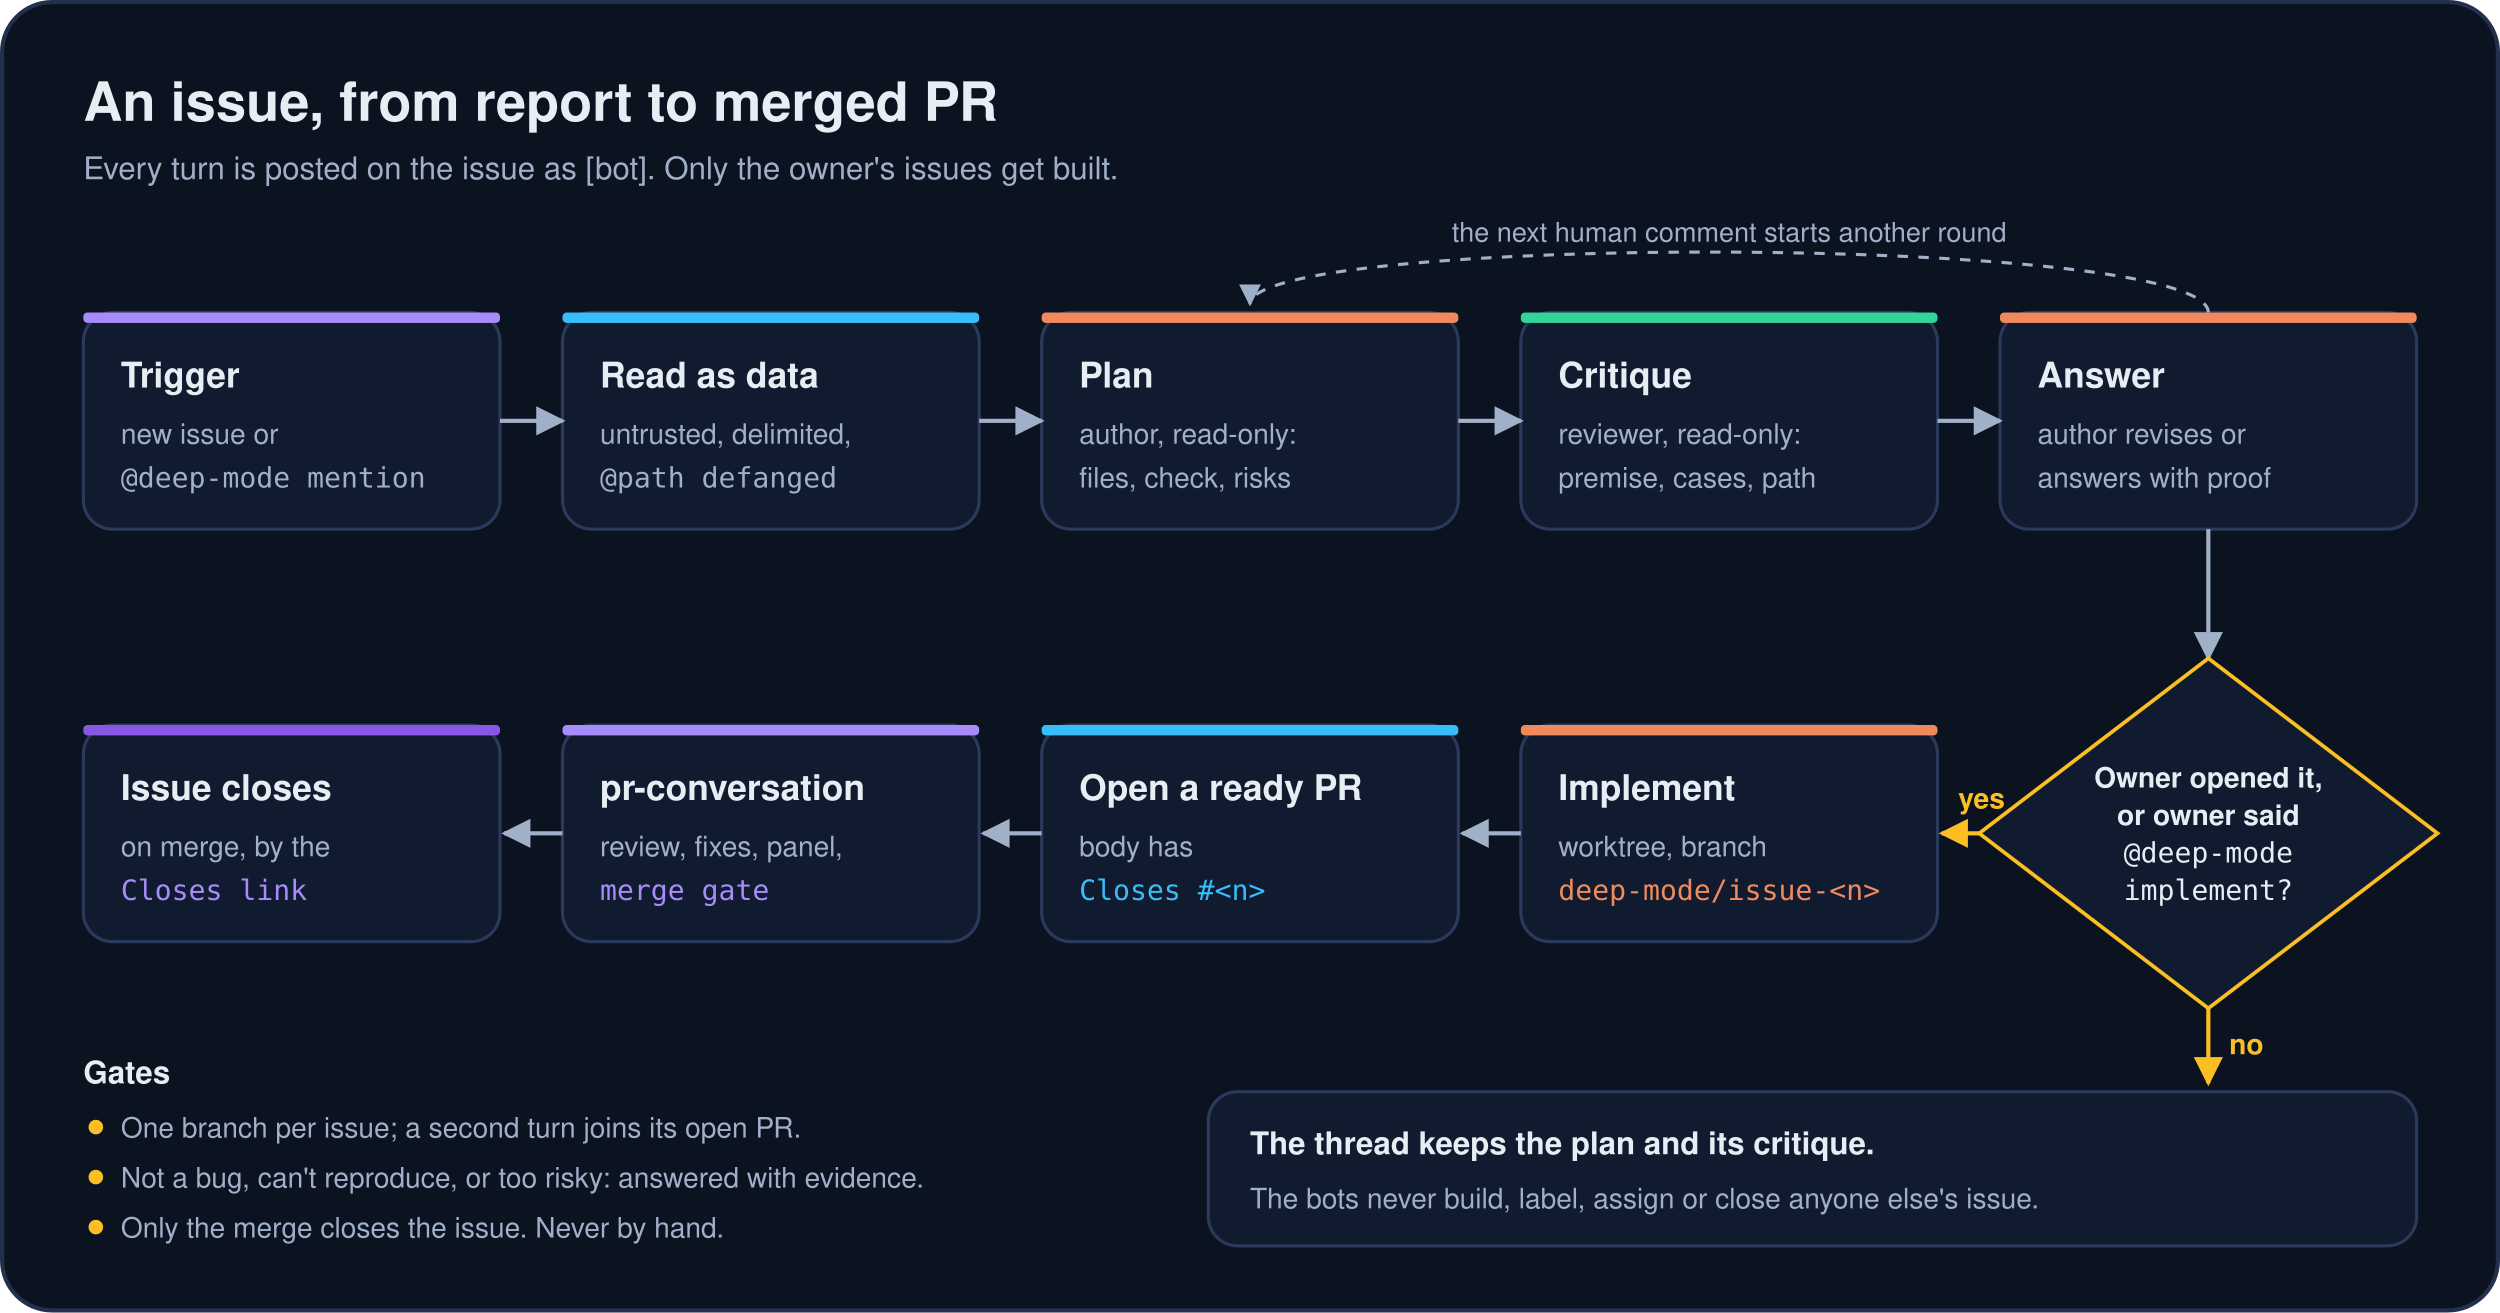
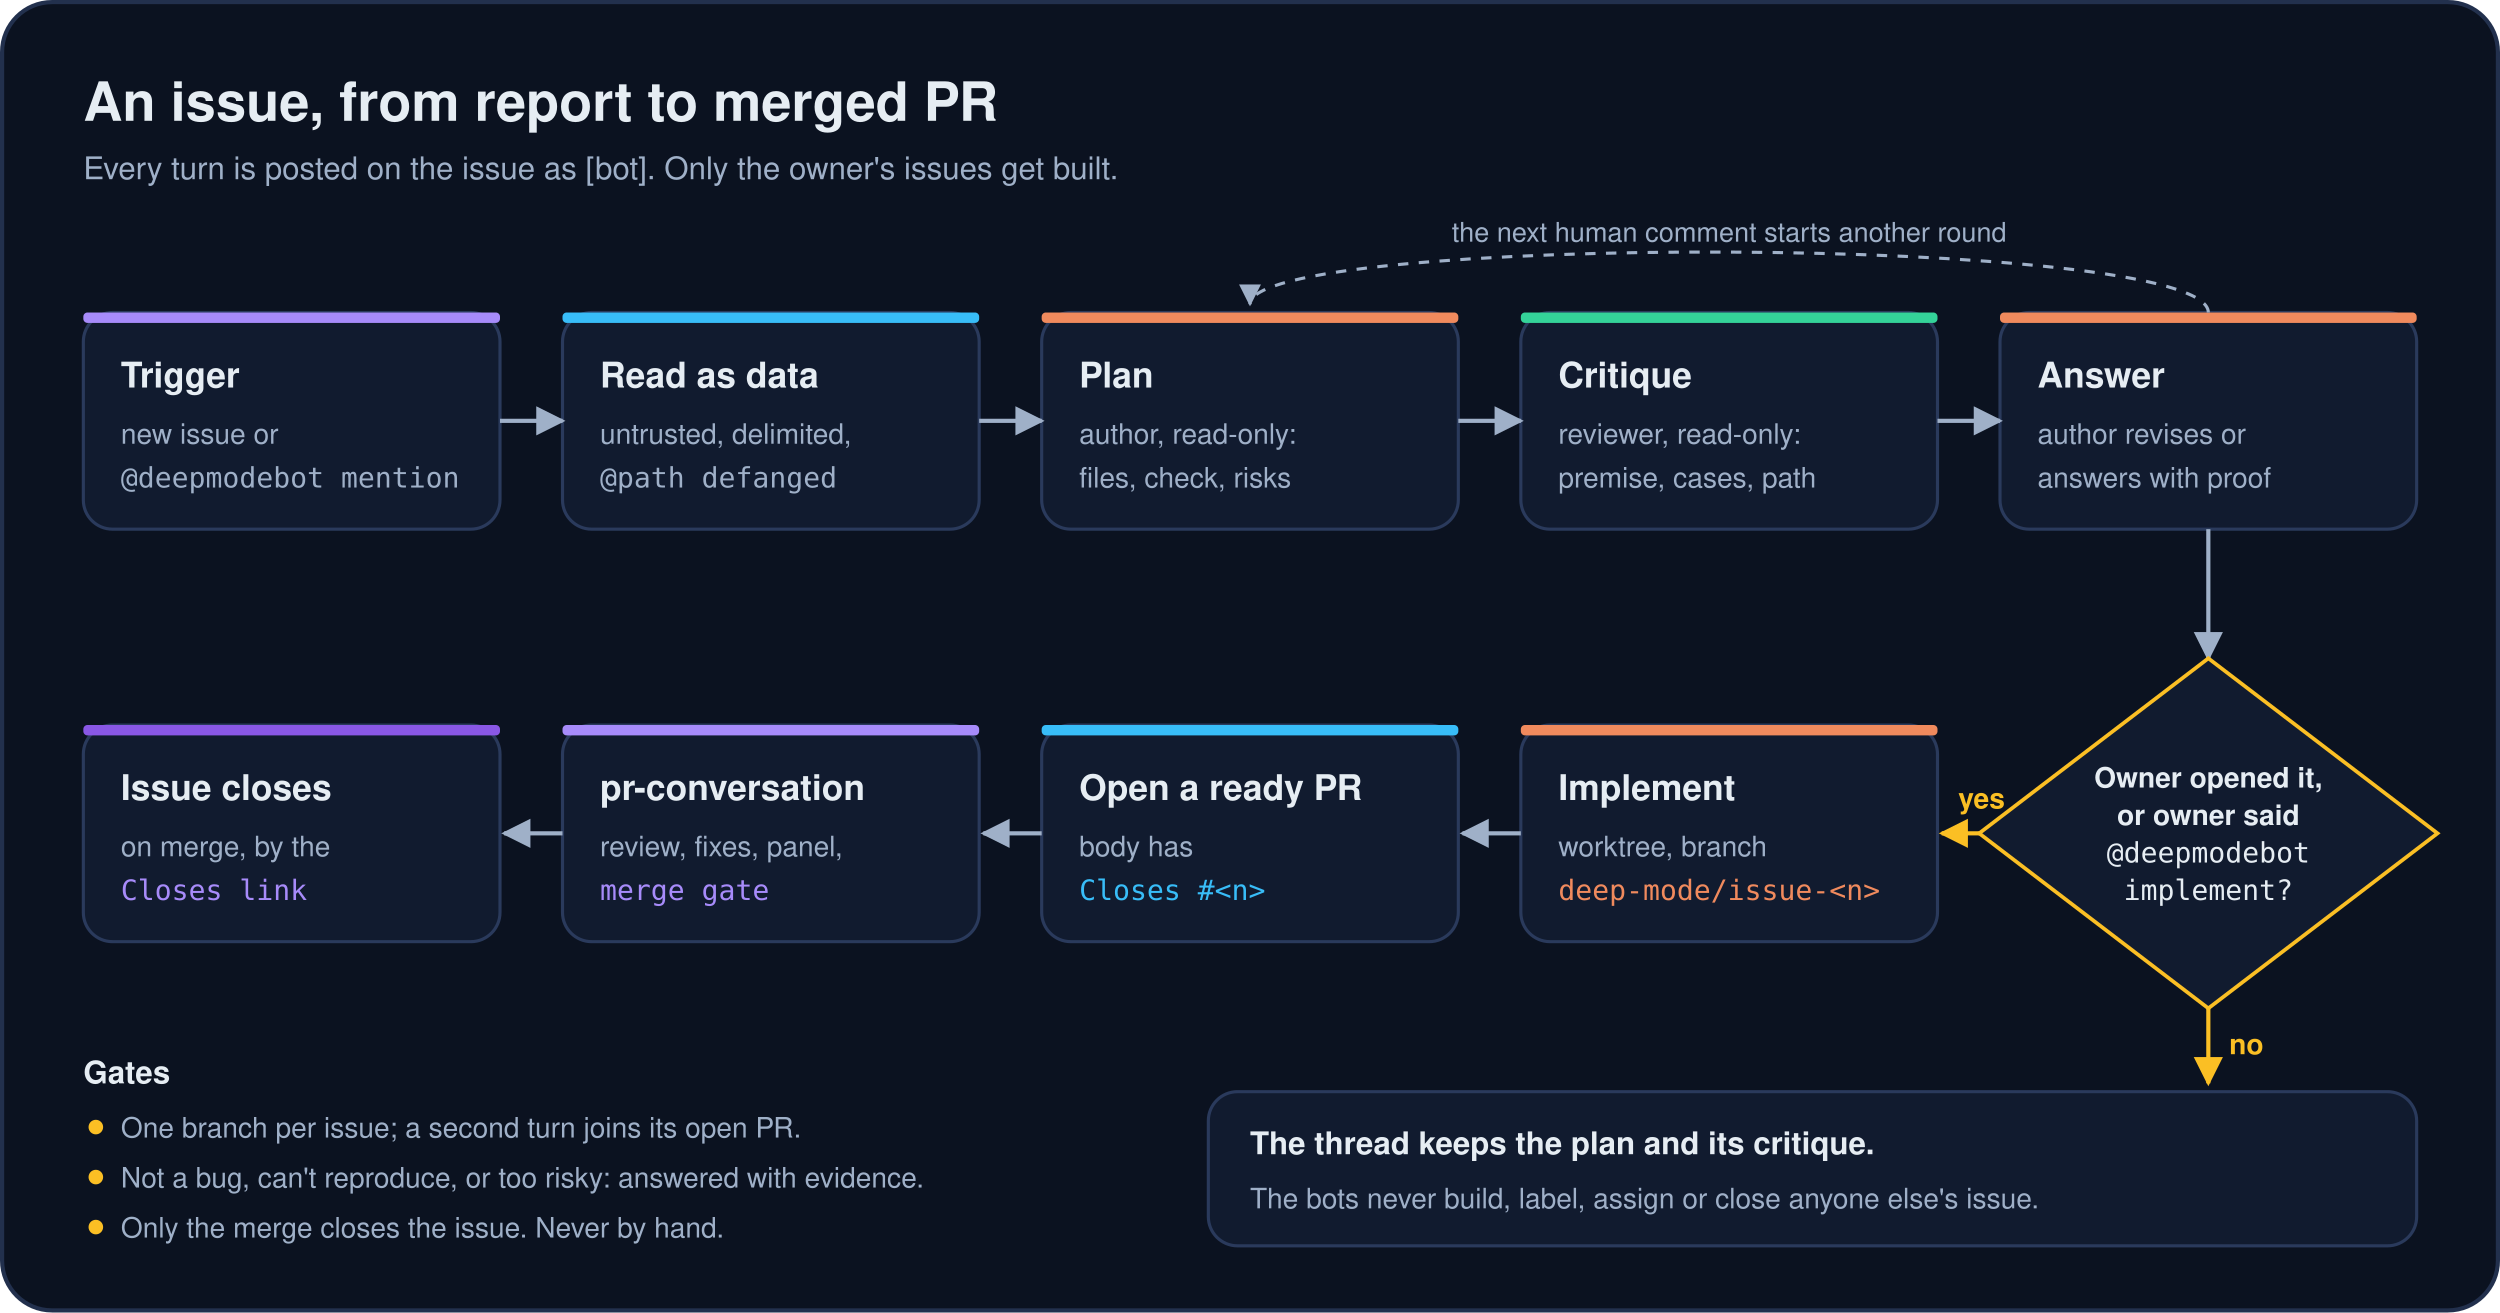
<svg xmlns="http://www.w3.org/2000/svg" width="1200" height="630" viewBox="0 0 1200 630" role="img" aria-labelledby="t d">
  <defs>
    <marker id="ah" viewBox="0 0 10 10" refX="9" refY="5" markerWidth="7" markerHeight="7" orient="auto-start-reverse">
      <path d="M0 0L10 5L0 10z" fill="#9fb0c8" />
    </marker>
    <marker id="ahA" viewBox="0 0 10 10" refX="9" refY="5" markerWidth="7" markerHeight="7" orient="auto-start-reverse">
      <path d="M0 0L10 5L0 10z" fill="#fbbf24" />
    </marker>
    <marker id="ahV" viewBox="0 0 10 10" refX="9" refY="5" markerWidth="7" markerHeight="7" orient="auto-start-reverse">
      <path d="M0 0L10 5L0 10z" fill="#a78bfa" />
    </marker>
    <marker id="ahS" viewBox="0 0 10 10" refX="9" refY="5" markerWidth="7" markerHeight="7" orient="auto-start-reverse">
      <path d="M0 0L10 5L0 10z" fill="#38bdf8" />
    </marker>
  </defs>
  <rect x="1" y="1" width="1198" height="628" rx="24" fill="#0b1220" stroke="#22304d" stroke-width="2" />
  <text x="40" y="58" font-family="ui-sans-serif, -apple-system, 'Segoe UI', Helvetica, Arial, sans-serif" font-size="26" font-weight="700" fill="#e6edf3" text-anchor="start">An issue, from report to merged PR</text>
  <text x="40" y="86" font-family="ui-sans-serif, -apple-system, 'Segoe UI', Helvetica, Arial, sans-serif" font-size="15" font-weight="400" fill="#9fb0c8" text-anchor="start">Every turn is posted on the issue as [bot]. Only the owner's issues get built.</text>
  <rect x="40" y="150" width="200" height="104" rx="14" fill="#111b2f" stroke="#2a3a5c" stroke-width="1.5" />
  <rect x="40" y="150" width="200" height="5" rx="2" fill="#a78bfa" />
  <text x="58" y="186" font-family="ui-sans-serif, -apple-system, 'Segoe UI', Helvetica, Arial, sans-serif" font-size="17" font-weight="600" fill="#e6edf3" text-anchor="start">Trigger</text>
  <text x="58" y="213" font-family="ui-sans-serif, -apple-system, 'Segoe UI', Helvetica, Arial, sans-serif" font-size="13.5" font-weight="400" fill="#9fb0c8" text-anchor="start">new issue or</text>
-   <text x="58" y="234" font-family="ui-monospace, SFMono-Regular, 'Cascadia Mono', Consolas, Menlo, monospace" font-size="13.5" font-weight="400" fill="#9fb0c8" text-anchor="start">@deep-mode mention</text>
+   <text x="58" y="234" font-family="ui-monospace, SFMono-Regular, 'Cascadia Mono', Consolas, Menlo, monospace" font-size="13.5" font-weight="400" fill="#9fb0c8" text-anchor="start">@deepmodebot mention</text>
  <rect x="270" y="150" width="200" height="104" rx="14" fill="#111b2f" stroke="#2a3a5c" stroke-width="1.5" />
  <rect x="270" y="150" width="200" height="5" rx="2" fill="#38bdf8" />
  <text x="288" y="186" font-family="ui-sans-serif, -apple-system, 'Segoe UI', Helvetica, Arial, sans-serif" font-size="17" font-weight="600" fill="#e6edf3" text-anchor="start">Read as data</text>
  <text x="288" y="213" font-family="ui-sans-serif, -apple-system, 'Segoe UI', Helvetica, Arial, sans-serif" font-size="13.5" font-weight="400" fill="#9fb0c8" text-anchor="start">untrusted, delimited,</text>
  <text x="288" y="234" font-family="ui-monospace, SFMono-Regular, 'Cascadia Mono', Consolas, Menlo, monospace" font-size="13.5" font-weight="400" fill="#9fb0c8" text-anchor="start">@path defanged</text>
  <rect x="500" y="150" width="200" height="104" rx="14" fill="#111b2f" stroke="#2a3a5c" stroke-width="1.5" />
  <rect x="500" y="150" width="200" height="5" rx="2" fill="#f08a5d" />
  <text x="518" y="186" font-family="ui-sans-serif, -apple-system, 'Segoe UI', Helvetica, Arial, sans-serif" font-size="17" font-weight="600" fill="#e6edf3" text-anchor="start">Plan</text>
  <text x="518" y="213" font-family="ui-sans-serif, -apple-system, 'Segoe UI', Helvetica, Arial, sans-serif" font-size="13.5" font-weight="400" fill="#9fb0c8" text-anchor="start">author, read-only:</text>
  <text x="518" y="234" font-family="ui-sans-serif, -apple-system, 'Segoe UI', Helvetica, Arial, sans-serif" font-size="13.5" font-weight="400" fill="#9fb0c8" text-anchor="start">files, check, risks</text>
  <rect x="730" y="150" width="200" height="104" rx="14" fill="#111b2f" stroke="#2a3a5c" stroke-width="1.5" />
  <rect x="730" y="150" width="200" height="5" rx="2" fill="#34d399" />
  <text x="748" y="186" font-family="ui-sans-serif, -apple-system, 'Segoe UI', Helvetica, Arial, sans-serif" font-size="17" font-weight="600" fill="#e6edf3" text-anchor="start">Critique</text>
  <text x="748" y="213" font-family="ui-sans-serif, -apple-system, 'Segoe UI', Helvetica, Arial, sans-serif" font-size="13.5" font-weight="400" fill="#9fb0c8" text-anchor="start">reviewer, read-only:</text>
  <text x="748" y="234" font-family="ui-sans-serif, -apple-system, 'Segoe UI', Helvetica, Arial, sans-serif" font-size="13.5" font-weight="400" fill="#9fb0c8" text-anchor="start">premise, cases, path</text>
  <rect x="960" y="150" width="200" height="104" rx="14" fill="#111b2f" stroke="#2a3a5c" stroke-width="1.5" />
  <rect x="960" y="150" width="200" height="5" rx="2" fill="#f08a5d" />
  <text x="978" y="186" font-family="ui-sans-serif, -apple-system, 'Segoe UI', Helvetica, Arial, sans-serif" font-size="17" font-weight="600" fill="#e6edf3" text-anchor="start">Answer</text>
  <text x="978" y="213" font-family="ui-sans-serif, -apple-system, 'Segoe UI', Helvetica, Arial, sans-serif" font-size="13.5" font-weight="400" fill="#9fb0c8" text-anchor="start">author revises or</text>
  <text x="978" y="234" font-family="ui-sans-serif, -apple-system, 'Segoe UI', Helvetica, Arial, sans-serif" font-size="13.5" font-weight="400" fill="#9fb0c8" text-anchor="start">answers with proof</text>
  <line x1="240" y1="202" x2="270" y2="202" stroke="#9fb0c8" stroke-width="2" marker-end="url(#ah)" />
  <line x1="470" y1="202" x2="500" y2="202" stroke="#9fb0c8" stroke-width="2" marker-end="url(#ah)" />
  <line x1="700" y1="202" x2="730" y2="202" stroke="#9fb0c8" stroke-width="2" marker-end="url(#ah)" />
  <line x1="930" y1="202" x2="960" y2="202" stroke="#9fb0c8" stroke-width="2" marker-end="url(#ah)" />
  <path d="M1060 150 C1060 112 600 112 600 146" fill="none" stroke="#9fb0c8" stroke-width="1.5" stroke-dasharray="5 5" marker-end="url(#ah)" />
  <text x="830" y="116" font-family="ui-sans-serif, -apple-system, 'Segoe UI', Helvetica, Arial, sans-serif" font-size="13" font-weight="400" fill="#9fb0c8" text-anchor="middle">the next human comment starts another round</text>
  <line x1="1060" y1="254" x2="1060" y2="316" stroke="#9fb0c8" stroke-width="2" marker-end="url(#ah)" />
  <path d="M1060 316 L1170 400 L1060 484 L950 400z" fill="#111b2f" stroke="#fbbf24" stroke-width="1.8" />
  <text x="1060" y="378" font-family="ui-sans-serif, -apple-system, 'Segoe UI', Helvetica, Arial, sans-serif" font-size="13.5" font-weight="600" fill="#e6edf3" text-anchor="middle">Owner opened it,</text>
  <text x="1060" y="396" font-family="ui-sans-serif, -apple-system, 'Segoe UI', Helvetica, Arial, sans-serif" font-size="13.5" font-weight="600" fill="#e6edf3" text-anchor="middle">or owner said</text>
-   <text x="1060" y="414" font-family="ui-monospace, SFMono-Regular, 'Cascadia Mono', Consolas, Menlo, monospace" font-size="13.5" font-weight="500" fill="#e6edf3" text-anchor="middle">@deep-mode</text>
+   <text x="1060" y="414" font-family="ui-monospace, SFMono-Regular, 'Cascadia Mono', Consolas, Menlo, monospace" font-size="13.5" font-weight="500" fill="#e6edf3" text-anchor="middle">@deepmodebot</text>
  <text x="1060" y="432" font-family="ui-monospace, SFMono-Regular, 'Cascadia Mono', Consolas, Menlo, monospace" font-size="13.5" font-weight="500" fill="#e6edf3" text-anchor="middle">implement?</text>
  <rect x="730" y="348" width="200" height="104" rx="14" fill="#111b2f" stroke="#2a3a5c" stroke-width="1.5" />
  <rect x="730" y="348" width="200" height="5" rx="2" fill="#f08a5d" />
  <text x="748" y="384" font-family="ui-sans-serif, -apple-system, 'Segoe UI', Helvetica, Arial, sans-serif" font-size="17" font-weight="600" fill="#e6edf3" text-anchor="start">Implement</text>
  <text x="748" y="411" font-family="ui-sans-serif, -apple-system, 'Segoe UI', Helvetica, Arial, sans-serif" font-size="13.5" font-weight="400" fill="#9fb0c8" text-anchor="start">worktree, branch</text>
  <text x="748" y="432" font-family="ui-monospace, SFMono-Regular, 'Cascadia Mono', Consolas, Menlo, monospace" font-size="13.5" font-weight="500" fill="#f08a5d" text-anchor="start">deep-mode/issue-&lt;n&gt;</text>
  <rect x="500" y="348" width="200" height="104" rx="14" fill="#111b2f" stroke="#2a3a5c" stroke-width="1.5" />
  <rect x="500" y="348" width="200" height="5" rx="2" fill="#38bdf8" />
  <text x="518" y="384" font-family="ui-sans-serif, -apple-system, 'Segoe UI', Helvetica, Arial, sans-serif" font-size="17" font-weight="600" fill="#e6edf3" text-anchor="start">Open a ready PR</text>
  <text x="518" y="411" font-family="ui-sans-serif, -apple-system, 'Segoe UI', Helvetica, Arial, sans-serif" font-size="13.5" font-weight="400" fill="#9fb0c8" text-anchor="start">body has</text>
  <text x="518" y="432" font-family="ui-monospace, SFMono-Regular, 'Cascadia Mono', Consolas, Menlo, monospace" font-size="13.5" font-weight="500" fill="#38bdf8" text-anchor="start">Closes #&lt;n&gt;</text>
  <rect x="270" y="348" width="200" height="104" rx="14" fill="#111b2f" stroke="#2a3a5c" stroke-width="1.5" />
  <rect x="270" y="348" width="200" height="5" rx="2" fill="#a78bfa" />
  <text x="288" y="384" font-family="ui-sans-serif, -apple-system, 'Segoe UI', Helvetica, Arial, sans-serif" font-size="17" font-weight="600" fill="#e6edf3" text-anchor="start">pr-conversation</text>
  <text x="288" y="411" font-family="ui-sans-serif, -apple-system, 'Segoe UI', Helvetica, Arial, sans-serif" font-size="13.5" font-weight="400" fill="#9fb0c8" text-anchor="start">review, fixes, panel,</text>
  <text x="288" y="432" font-family="ui-monospace, SFMono-Regular, 'Cascadia Mono', Consolas, Menlo, monospace" font-size="13.5" font-weight="500" fill="#a78bfa" text-anchor="start">merge gate</text>
  <rect x="40" y="348" width="200" height="104" rx="14" fill="#111b2f" stroke="#2a3a5c" stroke-width="1.5" />
  <rect x="40" y="348" width="200" height="5" rx="2" fill="#8957e5" />
  <text x="58" y="384" font-family="ui-sans-serif, -apple-system, 'Segoe UI', Helvetica, Arial, sans-serif" font-size="17" font-weight="600" fill="#e6edf3" text-anchor="start">Issue closes</text>
  <text x="58" y="411" font-family="ui-sans-serif, -apple-system, 'Segoe UI', Helvetica, Arial, sans-serif" font-size="13.5" font-weight="400" fill="#9fb0c8" text-anchor="start">on merge, by the</text>
  <text x="58" y="432" font-family="ui-monospace, SFMono-Regular, 'Cascadia Mono', Consolas, Menlo, monospace" font-size="13.5" font-weight="500" fill="#a78bfa" text-anchor="start">Closes link</text>
  <line x1="950" y1="400" x2="932" y2="400" stroke="#fbbf24" stroke-width="2" marker-end="url(#ahA)" />
  <text x="940" y="388" font-family="ui-sans-serif, -apple-system, 'Segoe UI', Helvetica, Arial, sans-serif" font-size="13.5" font-weight="700" fill="#fbbf24" text-anchor="start">yes</text>
  <line x1="730" y1="400" x2="702" y2="400" stroke="#9fb0c8" stroke-width="2" marker-end="url(#ah)" />
  <line x1="500" y1="400" x2="472" y2="400" stroke="#9fb0c8" stroke-width="2" marker-end="url(#ah)" />
  <line x1="270" y1="400" x2="242" y2="400" stroke="#9fb0c8" stroke-width="2" marker-end="url(#ah)" />
  <line x1="1060" y1="484" x2="1060" y2="520" stroke="#fbbf24" stroke-width="2" marker-end="url(#ahA)" />
  <text x="1070" y="506" font-family="ui-sans-serif, -apple-system, 'Segoe UI', Helvetica, Arial, sans-serif" font-size="13.5" font-weight="700" fill="#fbbf24" text-anchor="start">no</text>
  <rect x="580" y="524" width="580" height="74" rx="14" fill="#111b2f" stroke="#2a3a5c" stroke-width="1.5" />
  <text x="600" y="554" font-family="ui-sans-serif, -apple-system, 'Segoe UI', Helvetica, Arial, sans-serif" font-size="15" font-weight="600" fill="#e6edf3" text-anchor="start">The thread keeps the plan and its critique.</text>
  <text x="600" y="580" font-family="ui-sans-serif, -apple-system, 'Segoe UI', Helvetica, Arial, sans-serif" font-size="13.5" font-weight="400" fill="#9fb0c8" text-anchor="start">The bots never build, label, assign or close anyone else's issue.</text>
  <text x="40" y="520" font-family="ui-sans-serif, -apple-system, 'Segoe UI', Helvetica, Arial, sans-serif" font-size="15" font-weight="700" fill="#e6edf3" text-anchor="start">Gates</text>
  <circle cx="46" cy="541" r="3.5" fill="#fbbf24" />
  <text x="58" y="546" font-family="ui-sans-serif, -apple-system, 'Segoe UI', Helvetica, Arial, sans-serif" font-size="13.5" font-weight="400" fill="#9fb0c8" text-anchor="start">One branch per issue; a second turn joins its open PR.</text>
  <circle cx="46" cy="565" r="3.5" fill="#fbbf24" />
  <text x="58" y="570" font-family="ui-sans-serif, -apple-system, 'Segoe UI', Helvetica, Arial, sans-serif" font-size="13.5" font-weight="400" fill="#9fb0c8" text-anchor="start">Not a bug, can't reproduce, or too risky: answered with evidence.</text>
  <circle cx="46" cy="589" r="3.5" fill="#fbbf24" />
  <text x="58" y="594" font-family="ui-sans-serif, -apple-system, 'Segoe UI', Helvetica, Arial, sans-serif" font-size="13.5" font-weight="400" fill="#9fb0c8" text-anchor="start">Only the merge closes the issue. Never by hand.</text>
</svg>
